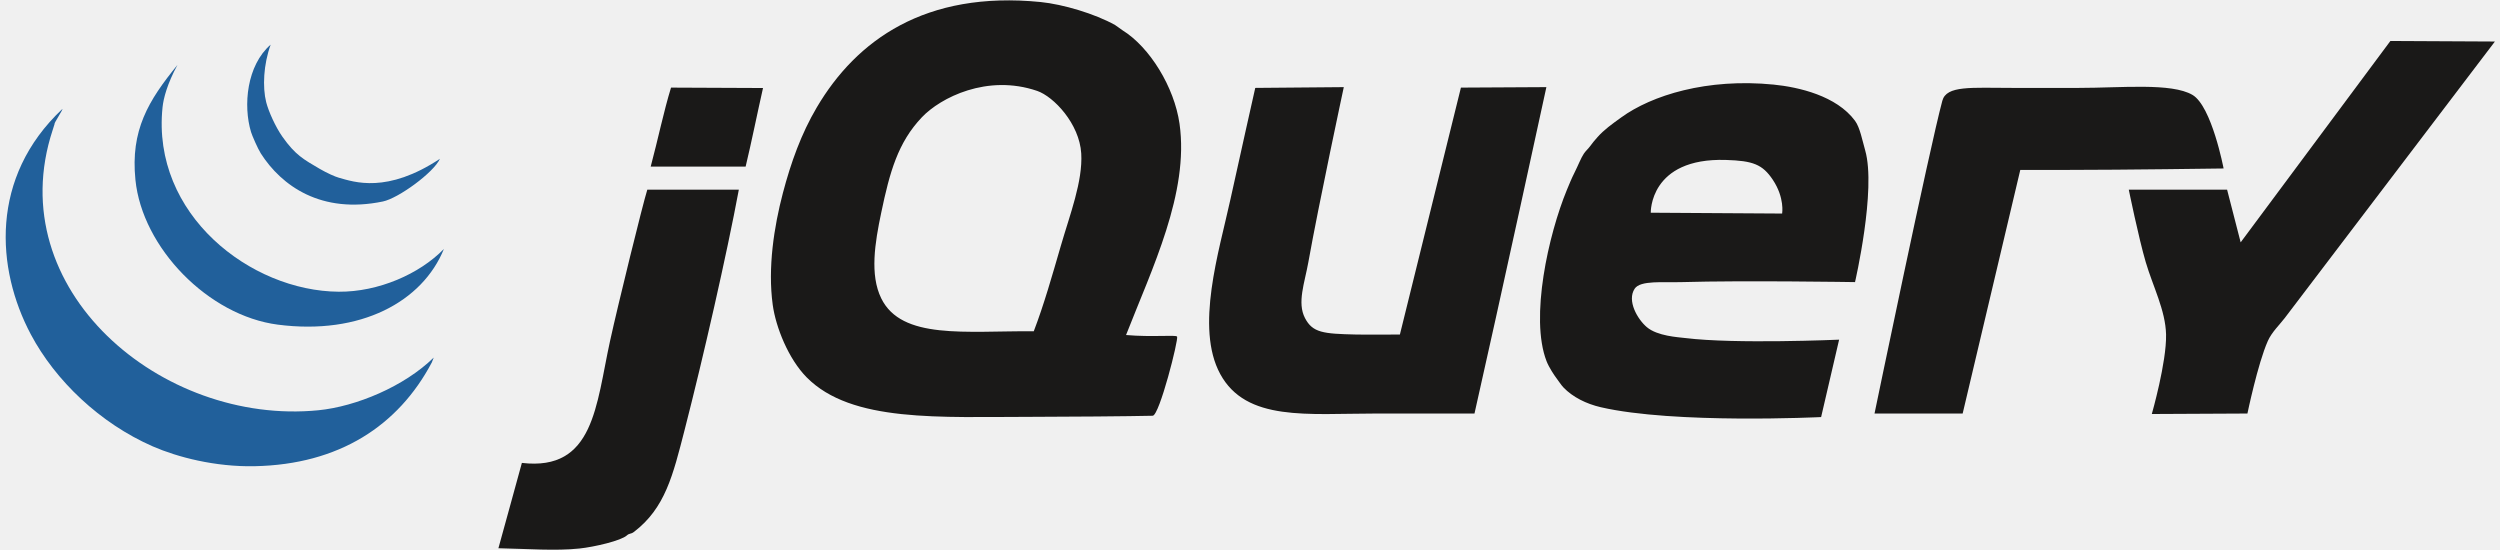
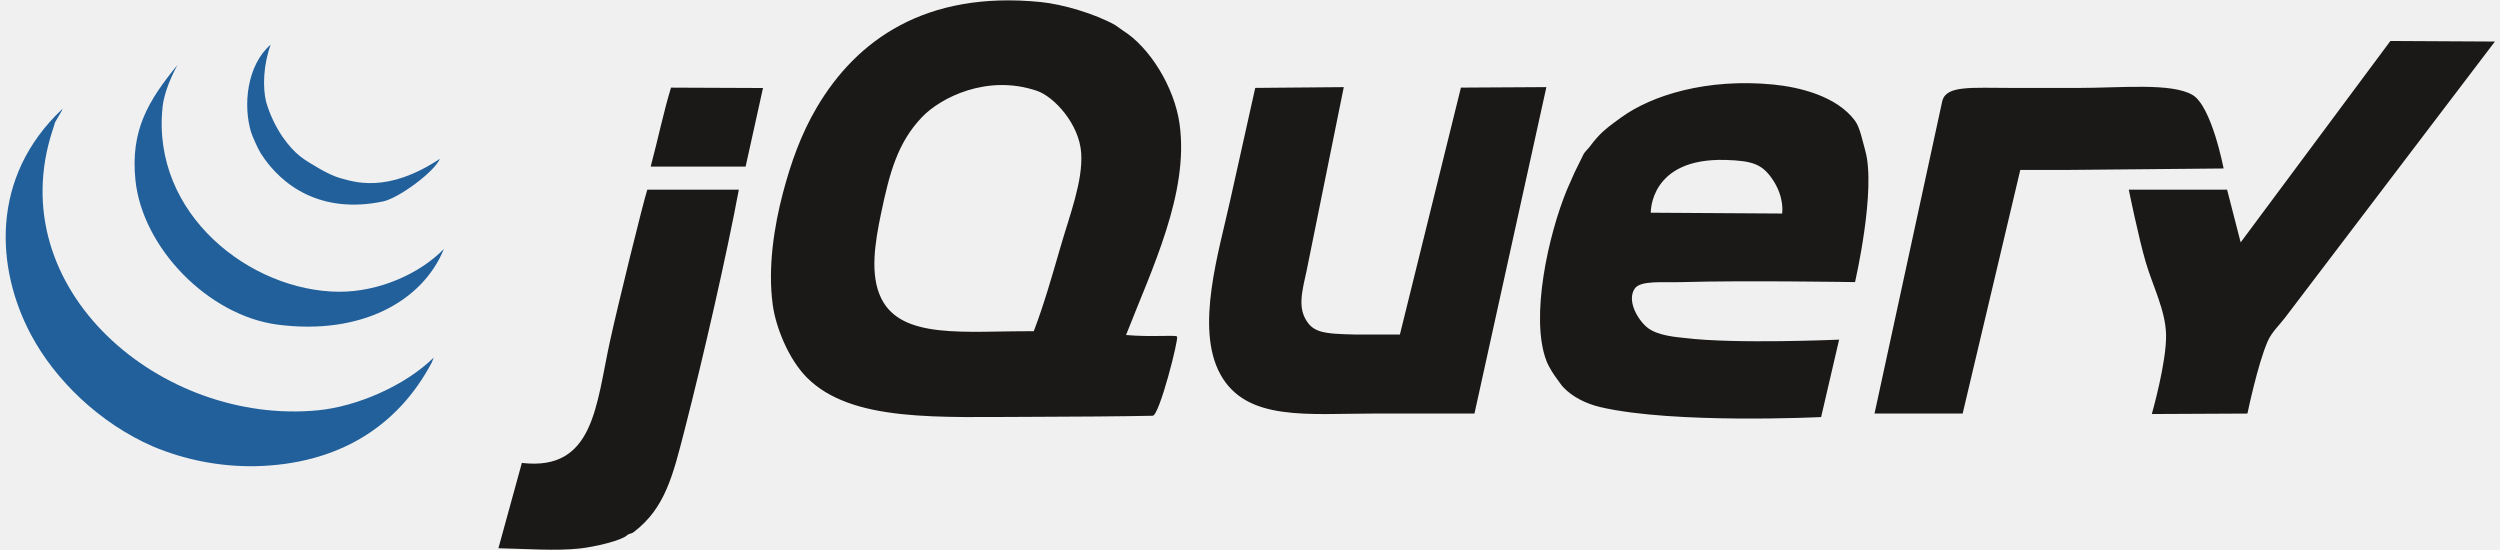
- <svg xmlns="http://www.w3.org/2000/svg" width="141" height="31" viewBox="0 0 141 31" fill="none">
-   <g clip-path="url(#clip0)">
-     <path fill-rule="evenodd" clip-rule="evenodd" d="M134.818 2.311L140.713 2.342C140.713 2.342 129.753 16.764 128.858 17.939C128.568 18.319 128.126 18.73 127.902 19.239C127.336 20.518 126.755 23.323 126.755 23.323L121.362 23.35C121.362 23.35 122.201 20.425 122.166 18.867C122.136 17.506 121.421 16.147 121.019 14.782C120.614 13.401 120.063 10.697 120.063 10.697H125.608L126.373 13.668L134.818 2.311Z" fill="#1A1918" />
-     <path fill-rule="evenodd" clip-rule="evenodd" d="M123.655 5.352C124.743 5.989 125.411 9.502 125.411 9.502C125.411 9.502 119.719 9.583 116.621 9.583H113.944L110.694 23.323H105.723C105.723 23.323 108.816 8.392 109.547 5.684C109.783 4.808 111.168 4.958 113.506 4.958H117.24C119.652 4.958 122.47 4.659 123.655 5.352ZM100.512 12.044C100.512 12.044 100.667 11.162 99.987 10.14C99.405 9.27 98.868 9.067 97.338 9.021C93.019 8.889 93.103 11.997 93.103 11.997L100.512 12.044ZM105.197 8.484C105.83 10.701 104.623 15.911 104.623 15.911C104.623 15.911 98.323 15.809 94.872 15.911C93.799 15.943 92.515 15.798 92.195 16.283C91.746 16.962 92.359 18.008 92.879 18.449C93.478 18.958 94.644 19.016 95.063 19.067C97.864 19.413 103.726 19.157 103.726 19.157L102.711 23.523C102.711 23.523 94.427 23.927 90.283 22.967C89.465 22.777 88.698 22.395 88.18 21.853C88.038 21.704 87.916 21.502 87.782 21.327C87.675 21.188 87.364 20.73 87.224 20.367C86.277 17.918 87.335 13.226 88.371 10.712C88.491 10.421 88.642 10.051 88.802 9.737C89 9.346 89.168 8.904 89.327 8.67C89.434 8.508 89.566 8.404 89.677 8.252C89.805 8.072 89.954 7.897 90.092 7.742C90.474 7.311 90.908 7.006 91.43 6.628C93.157 5.372 96.281 4.398 100.034 4.771C101.447 4.912 103.582 5.402 104.623 6.813C104.902 7.19 105.04 7.938 105.197 8.484V8.484ZM82.396 4.941L87.216 4.914C87.216 4.914 84.53 17.289 83.161 23.323H77.616C73.74 23.323 70.289 23.789 68.821 21.095C67.396 18.479 68.756 14.177 69.394 11.254C69.846 9.186 70.796 4.958 70.796 4.958L75.79 4.914C75.79 4.914 74.379 11.496 73.792 14.782C73.582 15.96 73.148 17.068 73.601 17.939C74.031 18.767 74.633 18.826 76.469 18.867C77.05 18.881 78.954 18.867 78.954 18.867L82.396 4.941ZM59.834 13.854C60.339 12.112 61.075 10.224 60.982 8.655C60.88 6.976 59.431 5.448 58.496 5.127C55.68 4.162 53.043 5.511 51.995 6.613C50.64 8.039 50.181 9.704 49.701 11.997C49.343 13.7 49.051 15.497 49.701 16.825C50.852 19.172 54.441 18.659 58.305 18.682C58.878 17.189 59.352 15.512 59.834 13.854ZM66.526 6.984C67.077 10.872 64.965 15.163 63.509 18.895C64.993 19.025 66.293 18.875 66.387 18.982C66.484 19.122 65.392 23.437 65.012 23.448C63.834 23.478 59.932 23.509 58.305 23.509C52.995 23.509 48.028 23.845 45.495 21.281C44.466 20.239 43.755 18.453 43.582 17.196C43.295 15.098 43.655 12.788 44.156 10.883C44.609 9.164 45.19 7.541 46.068 6.055C48.299 2.273 52.181 -0.534 58.687 0.114C59.949 0.24 61.761 0.777 62.894 1.414C62.972 1.458 63.246 1.67 63.308 1.707C64.838 2.652 66.232 4.908 66.526 6.984ZM43.034 4.964C42.712 6.384 42.391 7.994 42.053 9.398H36.699C37.114 7.842 37.431 6.295 37.846 4.941C39.559 4.941 41.152 4.964 43.034 4.964H43.034ZM36.508 10.698H41.67C40.995 14.326 39.659 20.178 38.611 24.252C37.955 26.801 37.518 28.662 35.743 30.008C35.584 30.128 35.493 30.071 35.361 30.193C35.034 30.496 33.521 30.847 32.684 30.936C31.323 31.079 29.784 30.955 28.11 30.921C28.548 29.367 29.044 27.501 29.434 26.108C33.512 26.588 33.615 22.844 34.405 19.239C34.862 17.155 36.246 11.533 36.508 10.698Z" fill="#1A1918" />
-     <path fill-rule="evenodd" clip-rule="evenodd" d="M24.462 20.167L24.352 20.446C22.467 24.011 19.126 26.198 14.362 26.294C12.134 26.339 10.012 25.784 8.625 25.18C5.634 23.875 3.117 21.454 1.743 18.867C-0.229 15.159 -0.584 10.002 3.515 6.149C3.578 6.149 3.018 6.984 3.081 6.984L2.968 7.341C0.014 16.322 9.115 24.018 17.962 23.138C20.088 22.926 22.799 21.796 24.462 20.167Z" fill="#21609B" />
-     <path fill-rule="evenodd" clip-rule="evenodd" d="M19.109 16.453C21.335 16.468 23.66 15.458 25.037 14.04C23.832 17.009 20.345 18.917 15.668 18.31C11.752 17.802 8.022 13.975 7.638 10.14C7.357 7.35 8.358 5.684 10.008 3.664C9.435 4.721 9.221 5.536 9.167 6.055C8.54 12.092 14.133 16.422 19.109 16.453Z" fill="#21609B" />
-     <path fill-rule="evenodd" clip-rule="evenodd" d="M24.812 8.956C24.466 9.727 22.474 11.182 21.595 11.364C18.111 12.085 15.88 10.48 14.711 8.655C14.537 8.382 14.216 7.638 14.159 7.448C13.706 5.952 13.914 3.688 15.266 2.517C14.859 3.631 14.799 4.925 15.014 5.766C15.143 6.275 15.539 7.163 15.935 7.721C16.656 8.739 17.113 8.986 18.038 9.526C18.455 9.769 18.902 9.964 19.095 10.018C19.973 10.269 21.826 10.93 24.813 8.956" fill="#21609B" />
+ <svg xmlns="http://www.w3.org/2000/svg" width="141" height="31" fill="none">
+   <g clip-path="url(#A)" fill-rule="evenodd">
+     <g fill="#1a1918">
+       <path d="M134.818 2.311l5.895.032-11.855 15.597c-.29.381-.732.791-.956 1.3-.566 1.279-1.147 4.085-1.147 4.085l-5.393.026s.839-2.925.804-4.482c-.03-1.361-.745-2.72-1.147-4.085-.405-1.382-.956-4.085-.956-4.085h5.545l.765 2.971 8.445-11.358zm-11.163 3.041c1.088.637 1.756 4.15 1.756 4.15l-8.79.082h-2.677l-3.25 13.74h-4.971l3.824-17.639c.236-.877 1.621-.726 3.959-.726h3.734c2.412 0 5.23-.299 6.415.394zm-23.143 6.692s.155-.882-.525-1.903c-.582-.871-1.118-1.073-2.648-1.12-4.319-.132-4.235 2.976-4.235 2.976l7.409.046zm4.685-3.56c.633 2.217-.574 7.427-.574 7.427s-6.3-.102-9.751 0c-1.073.032-2.357-.113-2.677.371-.449.679.164 1.725.684 2.167.599.509 1.765.567 2.184.618 2.801.346 8.663.089 8.663.089l-1.015 4.367s-8.284.404-12.428-.557c-.818-.189-1.585-.572-2.103-1.114-.141-.148-.264-.351-.398-.525-.107-.14-.418-.598-.558-.96-.946-2.449.111-7.141 1.147-9.655l.43-.975.526-1.068c.107-.161.239-.265.35-.418.128-.18.277-.355.415-.51.383-.431.816-.735 1.339-1.114 1.726-1.256 4.85-2.23 8.604-1.857 1.413.141 3.548.631 4.589 2.043.279.377.417 1.125.574 1.671h0zM82.396 4.941l4.82-.028-4.056 18.41h-5.545c-3.875 0-7.327.466-8.795-2.228-1.424-2.616-.065-6.918.573-9.841l1.402-6.296 4.994-.044-1.998 9.869c-.21 1.177-.644 2.286-.191 3.156.43.828 1.032.888 2.868.929h2.486l3.442-13.926zm-22.562 8.913c.505-1.741 1.241-3.63 1.147-5.199-.101-1.678-1.55-3.206-2.486-3.528-2.816-.966-5.453.384-6.501 1.485-1.356 1.426-1.815 3.092-2.294 5.385-.357 1.702-.65 3.499 0 4.827 1.151 2.347 4.74 1.835 8.604 1.857.574-1.493 1.048-3.169 1.53-4.828zm6.692-6.87c.55 3.888-1.562 8.179-3.017 11.911 1.484.13 2.784-.02 2.878.087.097.139-.995 4.454-1.375 4.466-1.177.03-5.08.061-6.707.061-5.31 0-10.277.336-12.81-2.228-1.029-1.042-1.74-2.828-1.912-4.085-.287-2.098.073-4.408.574-6.313.453-1.72 1.034-3.342 1.912-4.828 2.23-3.782 6.112-6.589 12.618-5.941 1.262.126 3.074.663 4.207 1.3.078.045.352.256.415.293 1.53.945 2.924 3.201 3.218 5.277zm-23.493-2.02l-.981 4.434h-5.354c.415-1.556.732-3.103 1.147-4.456l5.187.022h0zm-6.526 5.734h5.163c-.675 3.628-2.012 9.48-3.059 13.554-.656 2.549-1.094 4.41-2.868 5.756-.159.121-.25.063-.383.186-.327.303-1.839.654-2.676.743-1.361.143-2.901.019-4.574-.015l1.323-4.813c4.078.479 4.181-3.264 4.971-6.87.457-2.083 1.841-7.706 2.103-8.541z" />
+     </g>
+     <g fill="#21609b">
+       <path d="M24.463 20.167l-.111.278c-1.885 3.565-5.226 5.752-9.99 5.849a14.33 14.33 0 0 1-5.736-1.114c-2.992-1.305-5.509-3.726-6.883-6.313C-.229 15.16-.584 10.002 3.515 6.149c.063 0-.497.835-.434.835l-.113.356C.014 16.322 9.115 24.018 17.962 23.138c2.126-.212 4.837-1.342 6.501-2.971zm-5.354-3.713c2.226.015 4.551-.995 5.927-2.414-1.204 2.969-4.692 4.877-9.369 4.271-3.916-.509-7.646-4.336-8.03-8.17-.281-2.791.72-4.456 2.371-6.476-.573 1.057-.788 1.871-.841 2.391-.627 6.036 4.966 10.366 9.942 10.398zm5.703-7.498c-.346.771-2.338 2.226-3.218 2.408-3.484.721-5.715-.884-6.883-2.709-.174-.273-.495-1.017-.552-1.207-.453-1.497-.245-3.76 1.107-4.932-.407 1.114-.467 2.408-.252 3.249a7.12 7.12 0 0 0 .922 1.955c.72 1.017 1.178 1.265 2.103 1.805.417.243.864.438 1.057.492.878.251 2.73.912 5.717-1.062" />
+     </g>
  </g>
  <defs>
-     <clipPath id="clip0">
-       <rect width="141" height="31" fill="white" />
+     <clipPath id="A">
+       <path fill="#fff" d="M0 0h141v31H0z" />
    </clipPath>
  </defs>
</svg>
